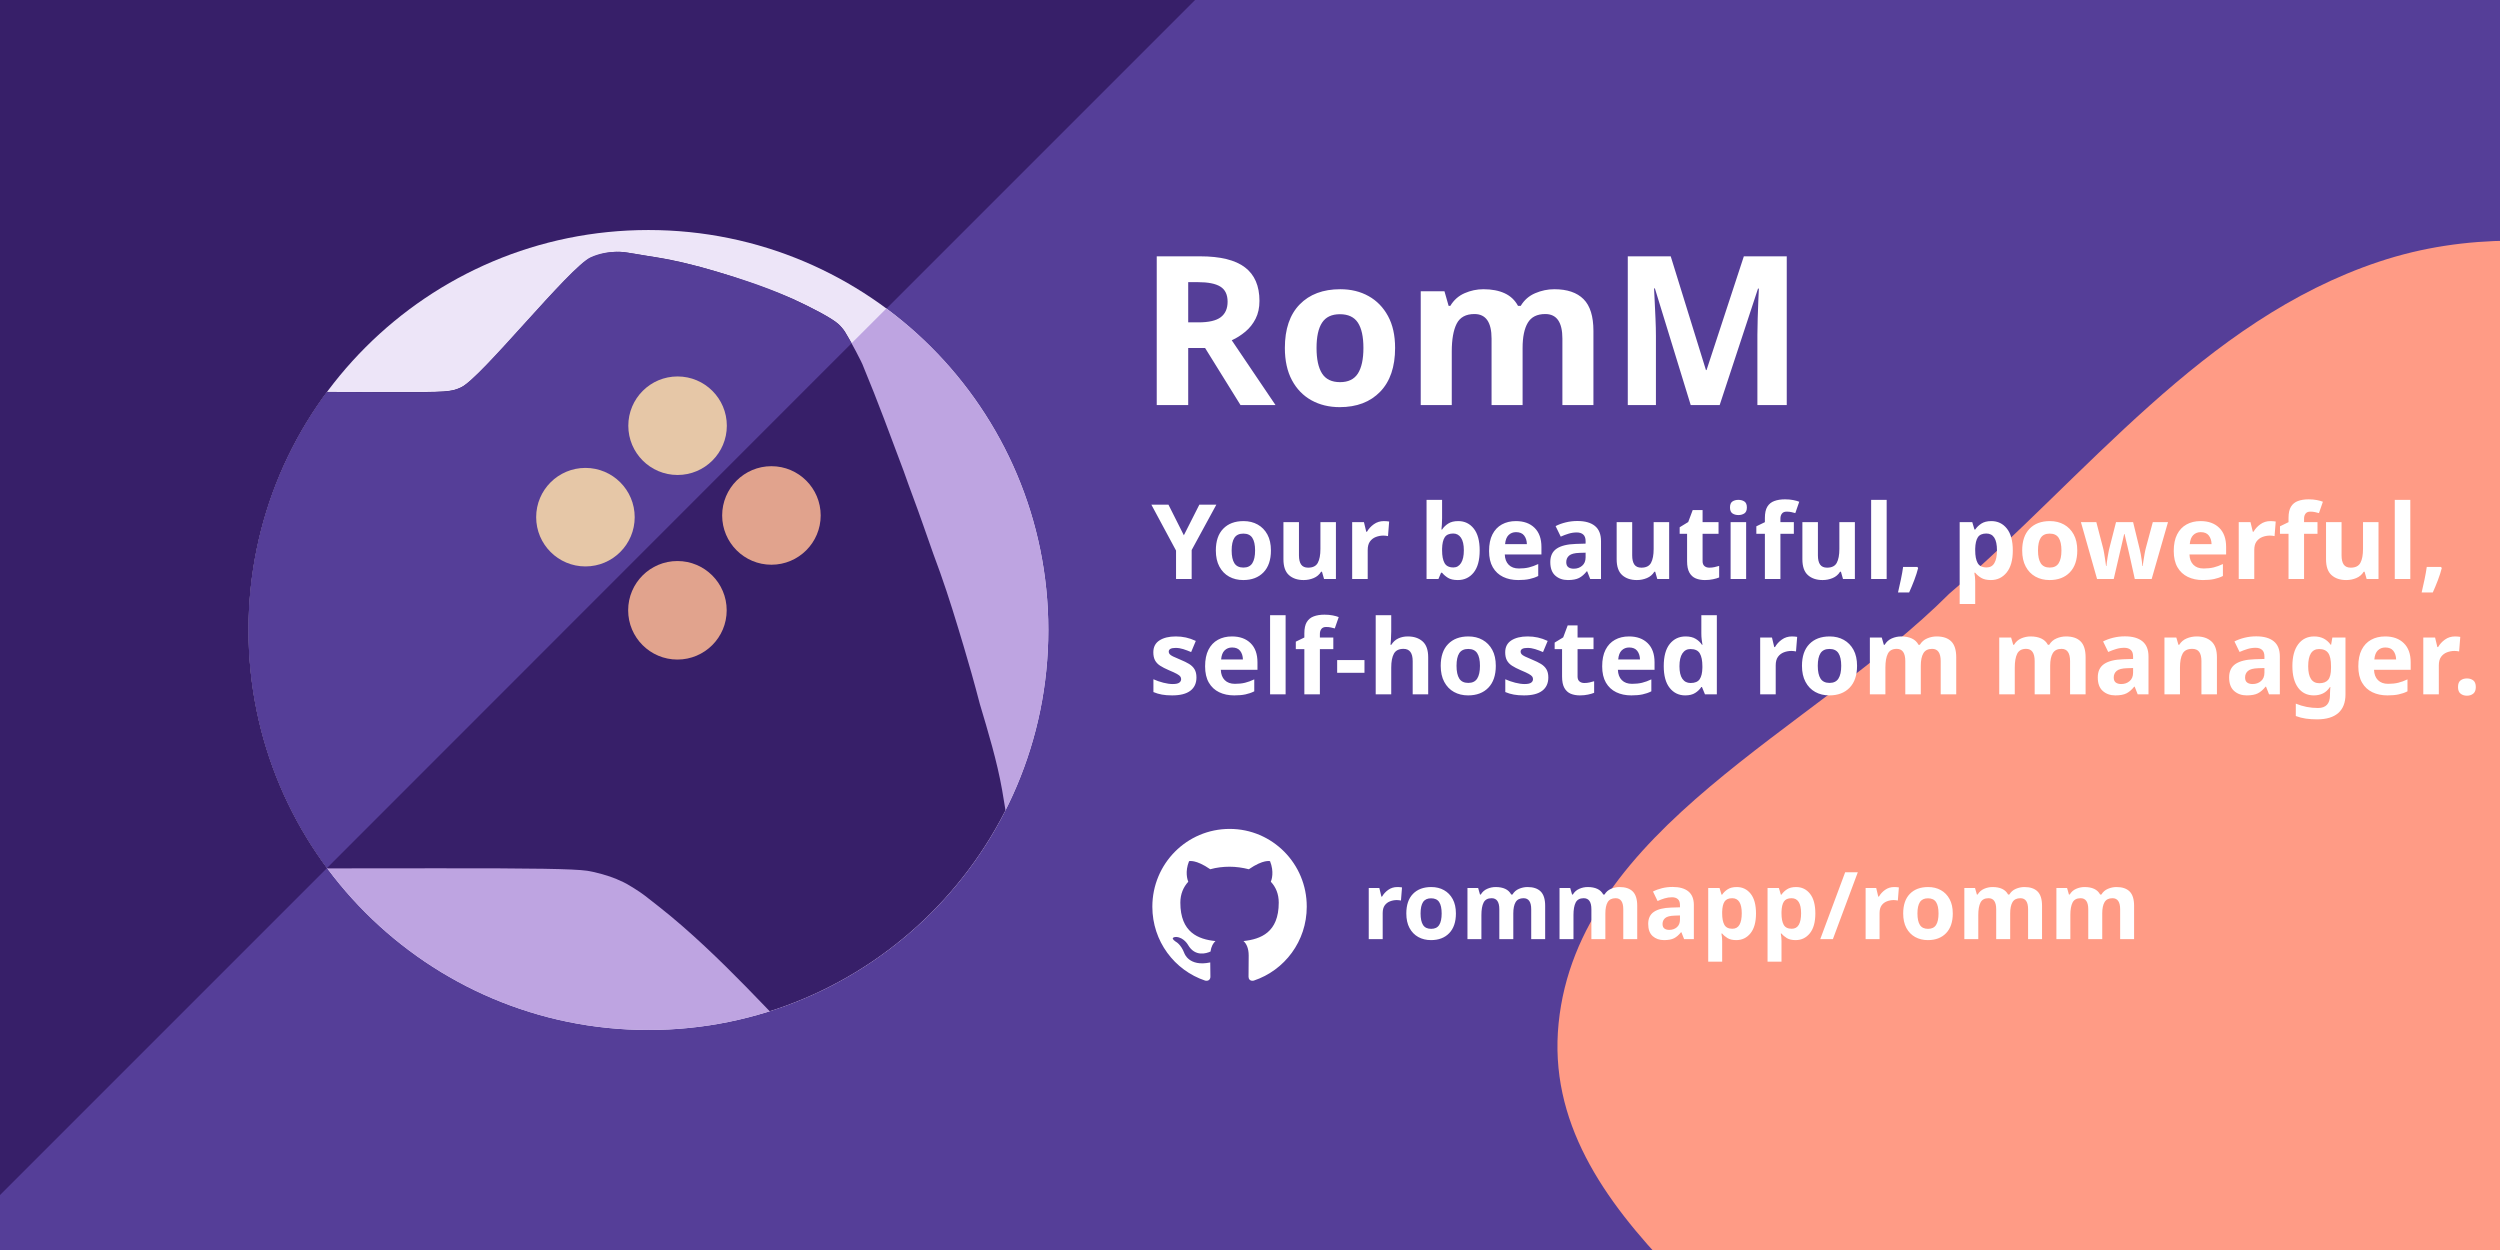
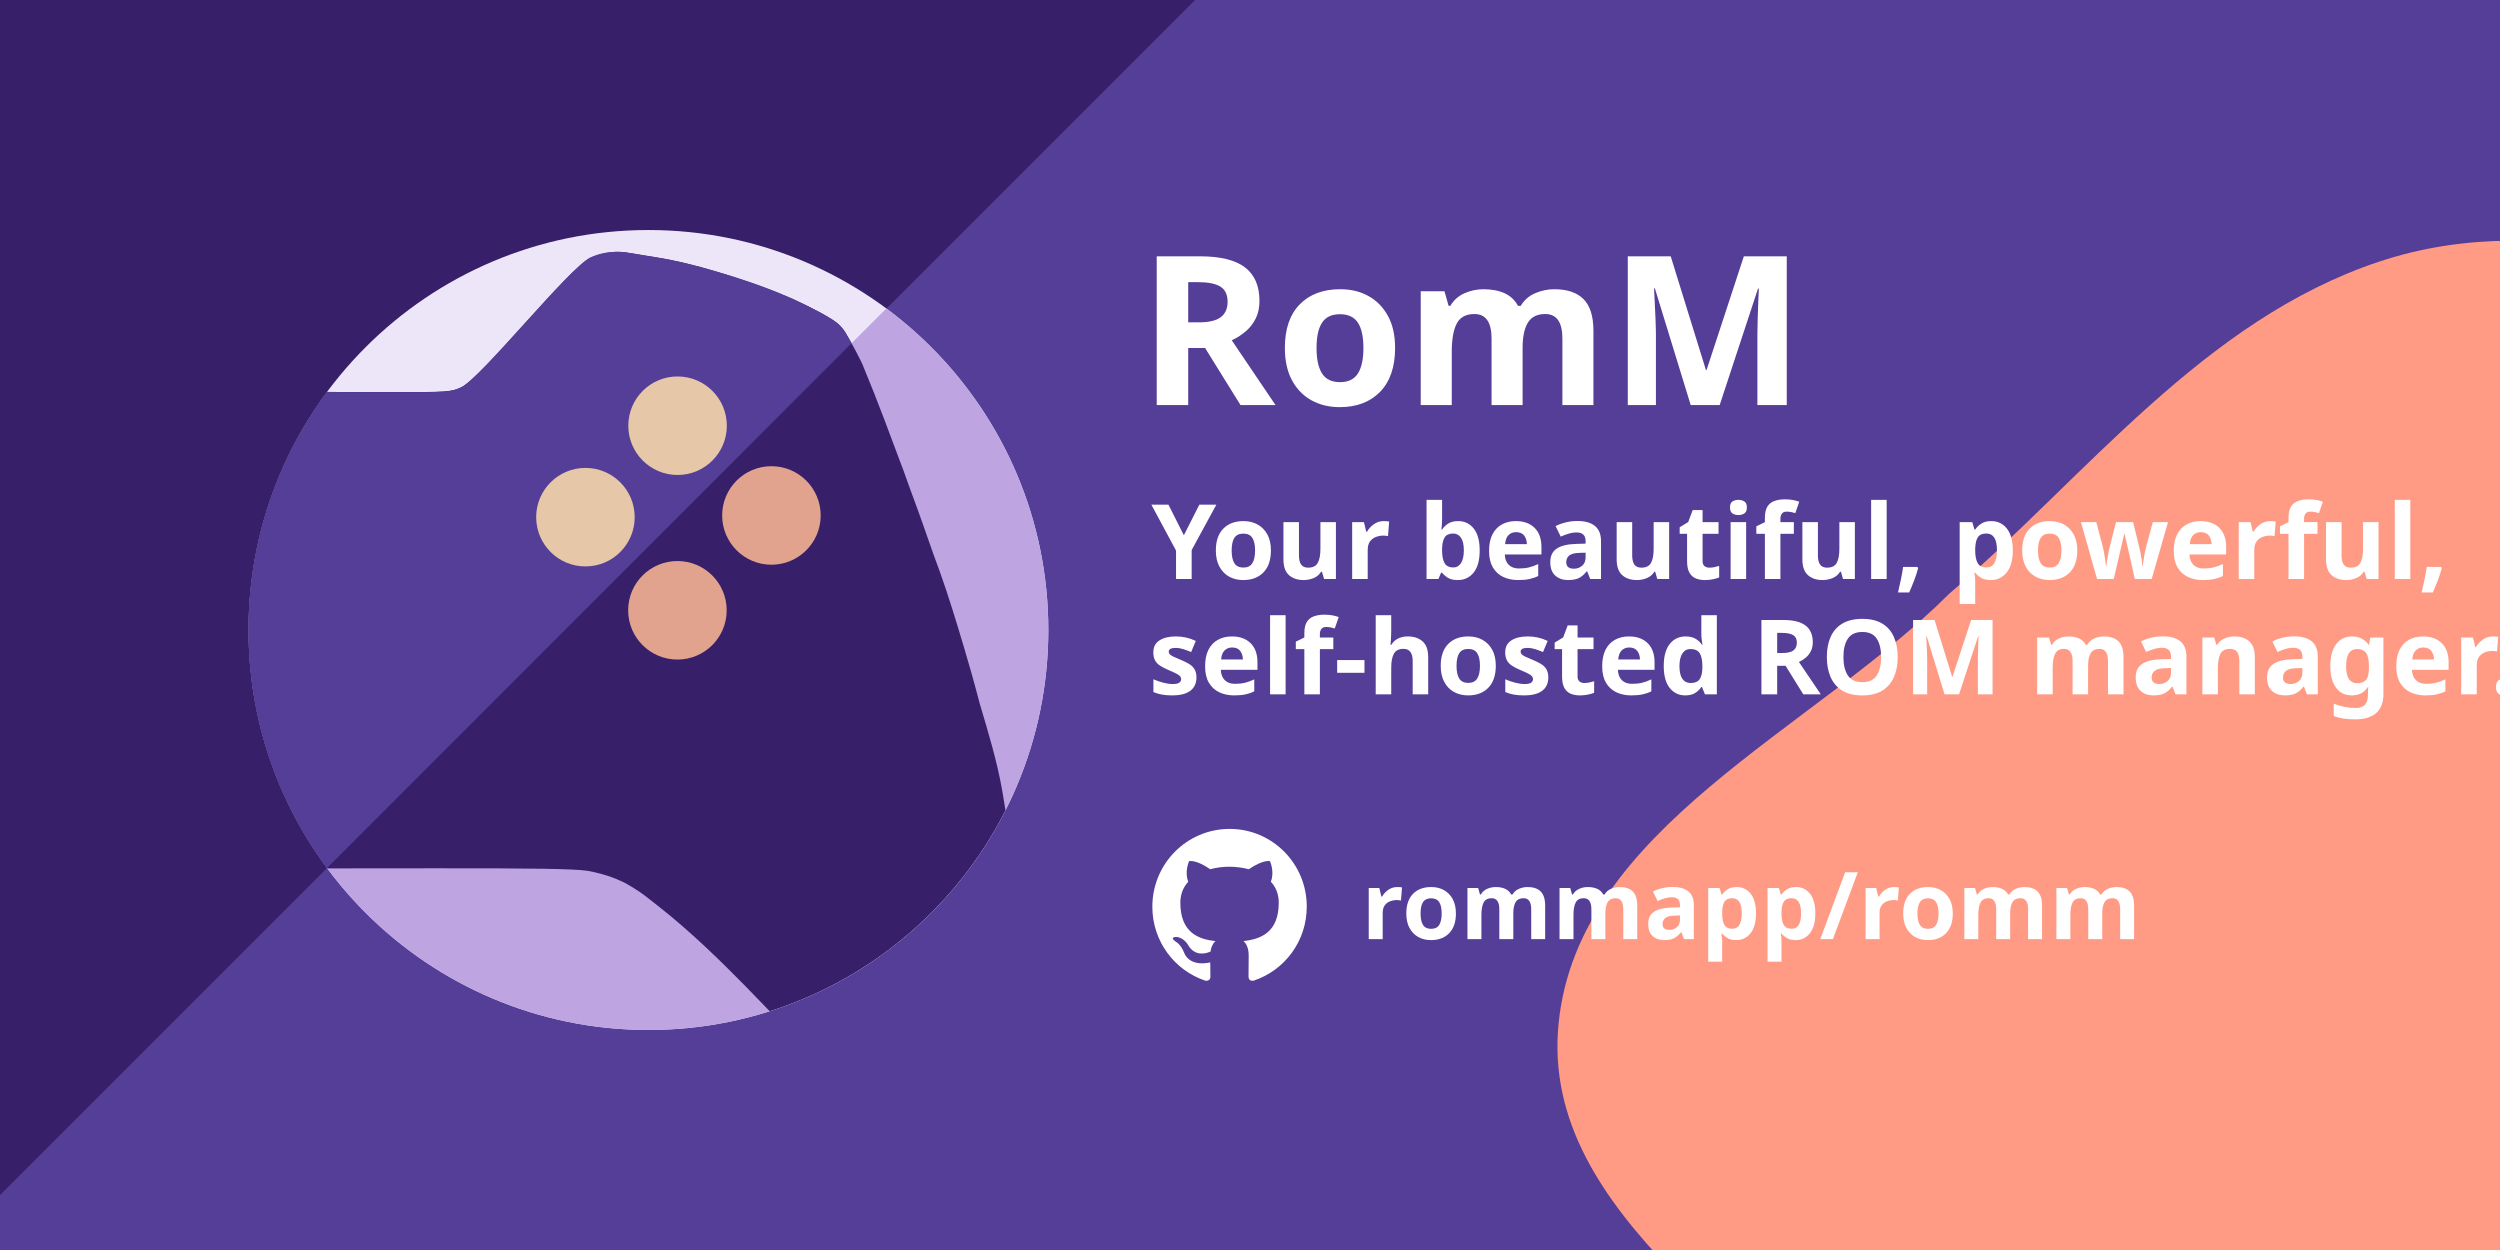
<svg xmlns="http://www.w3.org/2000/svg" xml:space="preserve" width="1280" height="640" preserveAspectRatio="none" viewBox="0 0 1280 640">
  <path fill="#553e98" d="M-82-22h1440v732H-82Z" style="display:inline;stroke-width:1.143" />
  <path d="m714.366 256.564-458.44 458.44v53.536H767.82V256.564Z" class="background-dark" clip-path="url(#a)" style="display:inline;fill:#371f69;fill-opacity:1;stroke-width:0" transform="rotate(180 731.605 739.433)scale(2.39997)" />
  <path fill="#ff9b85" d="M1358 1104c100 30 230 40 310-40s30-210 70-310c35-90 130-150 140-240 10-100-10-220-90-290s-200-40-300-60c-90-20-180-60-270-30s-150 110-220 170c-70 70-190 120-200 220s110 160 170 240c50 70 90 130 150 180 70 60 140 140 230 160" style="display:inline" />
  <g style="display:inline">
    <path d="M255.928 256.564H767.82V768.54H255.928Z" class="background-light" clip-path="url(#b)" style="display:inline;fill:#ede5f8;fill-opacity:1;stroke-width:0" transform="matrix(.8 0 0 .8 -77.506 -87.483)" />
    <path d="m714.366 256.564-458.44 458.44v53.536H767.82V256.564Z" class="background-dark" clip-path="url(#b)" style="display:inline;fill:#bea4e1;fill-opacity:1;stroke-width:0" transform="matrix(.8 0 0 .8 -77.506 -87.483)" />
    <g clip-path="url(#c)" style="display:inline" transform="translate(127.204 117.746)scale(1.51181)">
      <path d="M601.91 768.54c-2.735-.066-43.37-47.717-83.736-79.261-2.784-2.176-6.65-5.2-8.593-6.721-3.886-3.045-10.784-7.06-11.479-7.461-1.19-.687-2.393-1.272-6.665-3.15-4.524-1.99-13.567-4.542-18.772-5.298-8.498-1.236-33.84-1.639-96.251-1.582l-120.486.11c-.016-82.184-.01-236.036-.013-305.108l88.831.232c39.029.101 40.847-.189 47.144-3.008 13.443-6.019 68.906-76.53 83.114-82.973 7.254-3.29 16.603-4.702 23.918-3.202 1.581.324 6.626 1.157 11.212 1.852 10.895 1.65 18.218 2.754 35.434 7.376 28.676 7.697 56.638 19.386 58.66 20.31 11.937 5.453 25.411 12.472 29.43 16.271 1.59 1.504 3.282 3.542 4.083 4.852 3.524 5.765 11.034 19.845 11.756 22.333 9.175 22.007 17.356 44.381 25.733 66.7 3.979 11.415 8.336 22.57 12.276 33.945 3.358 9.785 10.614 30.128 11.045 30.968 5.604 15.717 10.419 31.655 15.204 47.643 2.989 9.93 6.674 22.862 10.253 36.626 5.39 18.118 10.909 36.205 14.226 54.889.718 3.96 3.264 19.802 3.445 21.053.437 3.026 3.277 25.867 3.851 31.073 2.626 23.81 2.15 68.545-17.678 101.54-.1.167-2.65.031-2.707.032-9.042.065-31.907-.03-39.664-.043-15.94-.029-83.501.005-83.508.005z" class="logo-secondary" style="display:inline;fill:#371f69;fill-opacity:1;stroke-width:0;stroke-dasharray:none" transform="translate(-135.407 -135.75)scale(.52916)" />
      <path d="M115.894 9.256c-7 3.173-37.415 41.18-43.992 44.125-3.331 1.492-4.294 1.645-24.947 1.591l-46.94-.189c0 36.55-.002 117.963.006 161.45l26.456-.023L204.26 38.36c-.75-1.387-1.84-3.095-2.388-3.99-.424-.694-1.18-1.633-2.021-2.428-2.126-2.01-9.256-5.725-15.573-8.61-10.144-4.633-20.204-7.68-31.041-10.748-9.11-2.446-17.249-3.626-18.752-3.903-2.413-.444-5.031-.84-5.932-.98-.641-.098-6.525-1.225-12.658 1.555z" class="logo-primary" style="fill:#553e98;fill-opacity:1;stroke-width:0" />
      <g clip-path="url(#d)" style="display:inline" transform="translate(-135.407 -135.75)scale(.52916)">
        <circle cx="530.532" cy="381.817" r="31.529" class="dot-light" style="fill:#e6c7a7;fill-opacity:1;stroke-width:0;stroke-linejoin:bevel;stroke-dasharray:none" />
        <circle cx="471.565" cy="440.348" r="31.529" class="dot-light" style="fill:#e6c7a7;fill-opacity:1;stroke-width:0;stroke-linejoin:bevel;stroke-dasharray:none" />
        <circle cx="590.601" cy="439.252" r="31.529" class="dot-dark" style="fill:#e1a38d;fill-opacity:1;stroke-width:0;stroke-linejoin:bevel;stroke-dasharray:none" />
        <circle cx="530.441" cy="499.948" r="31.529" class="dot-dark" style="fill:#e1a38d;fill-opacity:1;stroke-width:0;stroke-linejoin:bevel;stroke-dasharray:none" />
      </g>
    </g>
  </g>
  <defs>
    <clipPath id="b" clipPathUnits="userSpaceOnUse">
      <ellipse cx="511.875" cy="512.551" rx="255.946" ry="255.984" style="fill:none" />
    </clipPath>
    <clipPath id="c" clipPathUnits="userSpaceOnUse">
      <ellipse cx="135.457" cy="135.471" rx="135.436" ry="135.456" style="fill:none" />
    </clipPath>
    <clipPath id="d" clipPathUnits="userSpaceOnUse">
      <ellipse cx="511.875" cy="512.551" rx="255.946" ry="255.984" style="fill:none" />
    </clipPath>
    <clipPath id="a" clipPathUnits="userSpaceOnUse">
      <ellipse cx="511.875" cy="512.551" rx="255.946" ry="255.984" style="fill:none" />
    </clipPath>
  </defs>
  <text xml:space="preserve" x="697.047" y="480.852" style="font-style:normal;font-variant:normal;font-weight:400;font-stretch:normal;font-size:48px;line-height:0;font-family:Calibri;-inkscape-font-specification:Calibri;text-align:start;writing-mode:lr-tb;direction:ltr;text-anchor:start;fill:#371f69;fill-opacity:1;stroke-width:3.375">
    <tspan x="697.047" y="480.852" style="font-style:normal;font-variant:normal;font-weight:700;font-stretch:normal;font-size:48px;line-height:0;font-family:Calibri;-inkscape-font-specification:&quot;Calibri Bold&quot;;fill:#fff;fill-opacity:1;stroke-width:3.375">rommapp/romm</tspan>
  </text>
  <path d="M629.609 424.4c-21.951 0-39.609 17.82-39.609 39.852 0 17.658 11.34 32.562 27.054 37.827 1.944.405 2.673-.891 2.673-1.944 0-.891-.081-4.131-.081-7.371-11.016 2.349-13.284-4.779-13.284-4.779-1.782-4.617-4.374-5.832-4.374-5.832-3.564-2.43.243-2.43.243-2.43 3.969.243 6.075 4.131 6.075 4.131 3.564 6.075 9.234 4.374 11.502 3.321.324-2.592 1.377-4.374 2.511-5.346-8.748-.891-17.982-4.374-17.982-19.683 0-4.374 1.539-7.938 4.05-10.692-.405-.972-1.782-5.103.405-10.53 0 0 3.321-1.053 10.854 4.131 3.159-.891 6.561-1.296 9.882-1.296s6.723.486 9.882 1.296c7.533-5.184 10.854-4.131 10.854-4.131 2.187 5.508.81 9.558.405 10.53 2.592 2.754 4.05 6.318 4.05 10.692 0 15.309-9.234 18.711-18.063 19.683 1.458 1.215 2.673 3.645 2.673 7.371 0 5.346-.081 9.639-.081 10.935 0 1.053.729 2.349 2.673 1.944 15.795-5.265 27.135-20.169 27.135-37.827.081-22.032-17.658-39.852-39.447-39.852" style="fill:#fff;stroke-width:.81" />
  <text xml:space="preserve" x="588.099" y="355.512" style="font-style:normal;font-variant:normal;font-weight:400;font-stretch:normal;font-size:53.333px;line-height:0;font-family:Calibri;-inkscape-font-specification:Calibri;text-align:start;writing-mode:lr-tb;direction:ltr;text-anchor:start;fill:#371f69;fill-opacity:1;stroke-width:3.375">
-     <tspan x="588.099" y="355.512" style="font-style:normal;font-variant:normal;font-weight:700;font-stretch:normal;font-size:53.333px;line-height:0;font-family:Calibri;-inkscape-font-specification:&quot;Calibri Bold&quot;;fill:#fff;fill-opacity:1;stroke-width:3.375">self-hosted rom manager.</tspan>
+     <tspan x="588.099" y="355.512" style="font-style:normal;font-variant:normal;font-weight:700;font-stretch:normal;font-size:53.333px;line-height:0;font-family:Calibri;-inkscape-font-specification:&quot;Calibri Bold&quot;;fill:#fff;fill-opacity:1;stroke-width:3.375">self-hosted ROM manager.</tspan>
  </text>
  <text xml:space="preserve" x="589.494" y="296.458" style="font-style:normal;font-variant:normal;font-weight:400;font-stretch:normal;font-size:53.333px;line-height:0;font-family:Calibri;-inkscape-font-specification:Calibri;text-align:start;writing-mode:lr-tb;direction:ltr;text-anchor:start;fill:#371f69;fill-opacity:1;stroke-width:3.375">
    <tspan x="589.494" y="296.458" style="font-style:normal;font-variant:normal;font-weight:700;font-stretch:normal;font-size:53.333px;line-height:0;font-family:Calibri;-inkscape-font-specification:&quot;Calibri Bold&quot;;fill:#fff;fill-opacity:1;stroke-width:3.375">Your beautiful, powerful,</tspan>
  </text>
  <text xml:space="preserve" x="582.656" y="207.396" style="font-style:normal;font-variant:normal;font-weight:400;font-stretch:normal;font-size:106.667px;line-height:0;font-family:Calibri;-inkscape-font-specification:Calibri;text-align:start;writing-mode:lr-tb;direction:ltr;text-anchor:start;fill:#371f69;fill-opacity:1;stroke-width:3.375">
    <tspan x="582.656" y="207.396" style="font-style:normal;font-variant:normal;font-weight:700;font-stretch:normal;font-size:106.667px;line-height:0;font-family:Calibri;-inkscape-font-specification:&quot;Calibri Bold&quot;;fill:#fff;fill-opacity:1;stroke-width:3.375">RomM</tspan>
  </text>
</svg>
